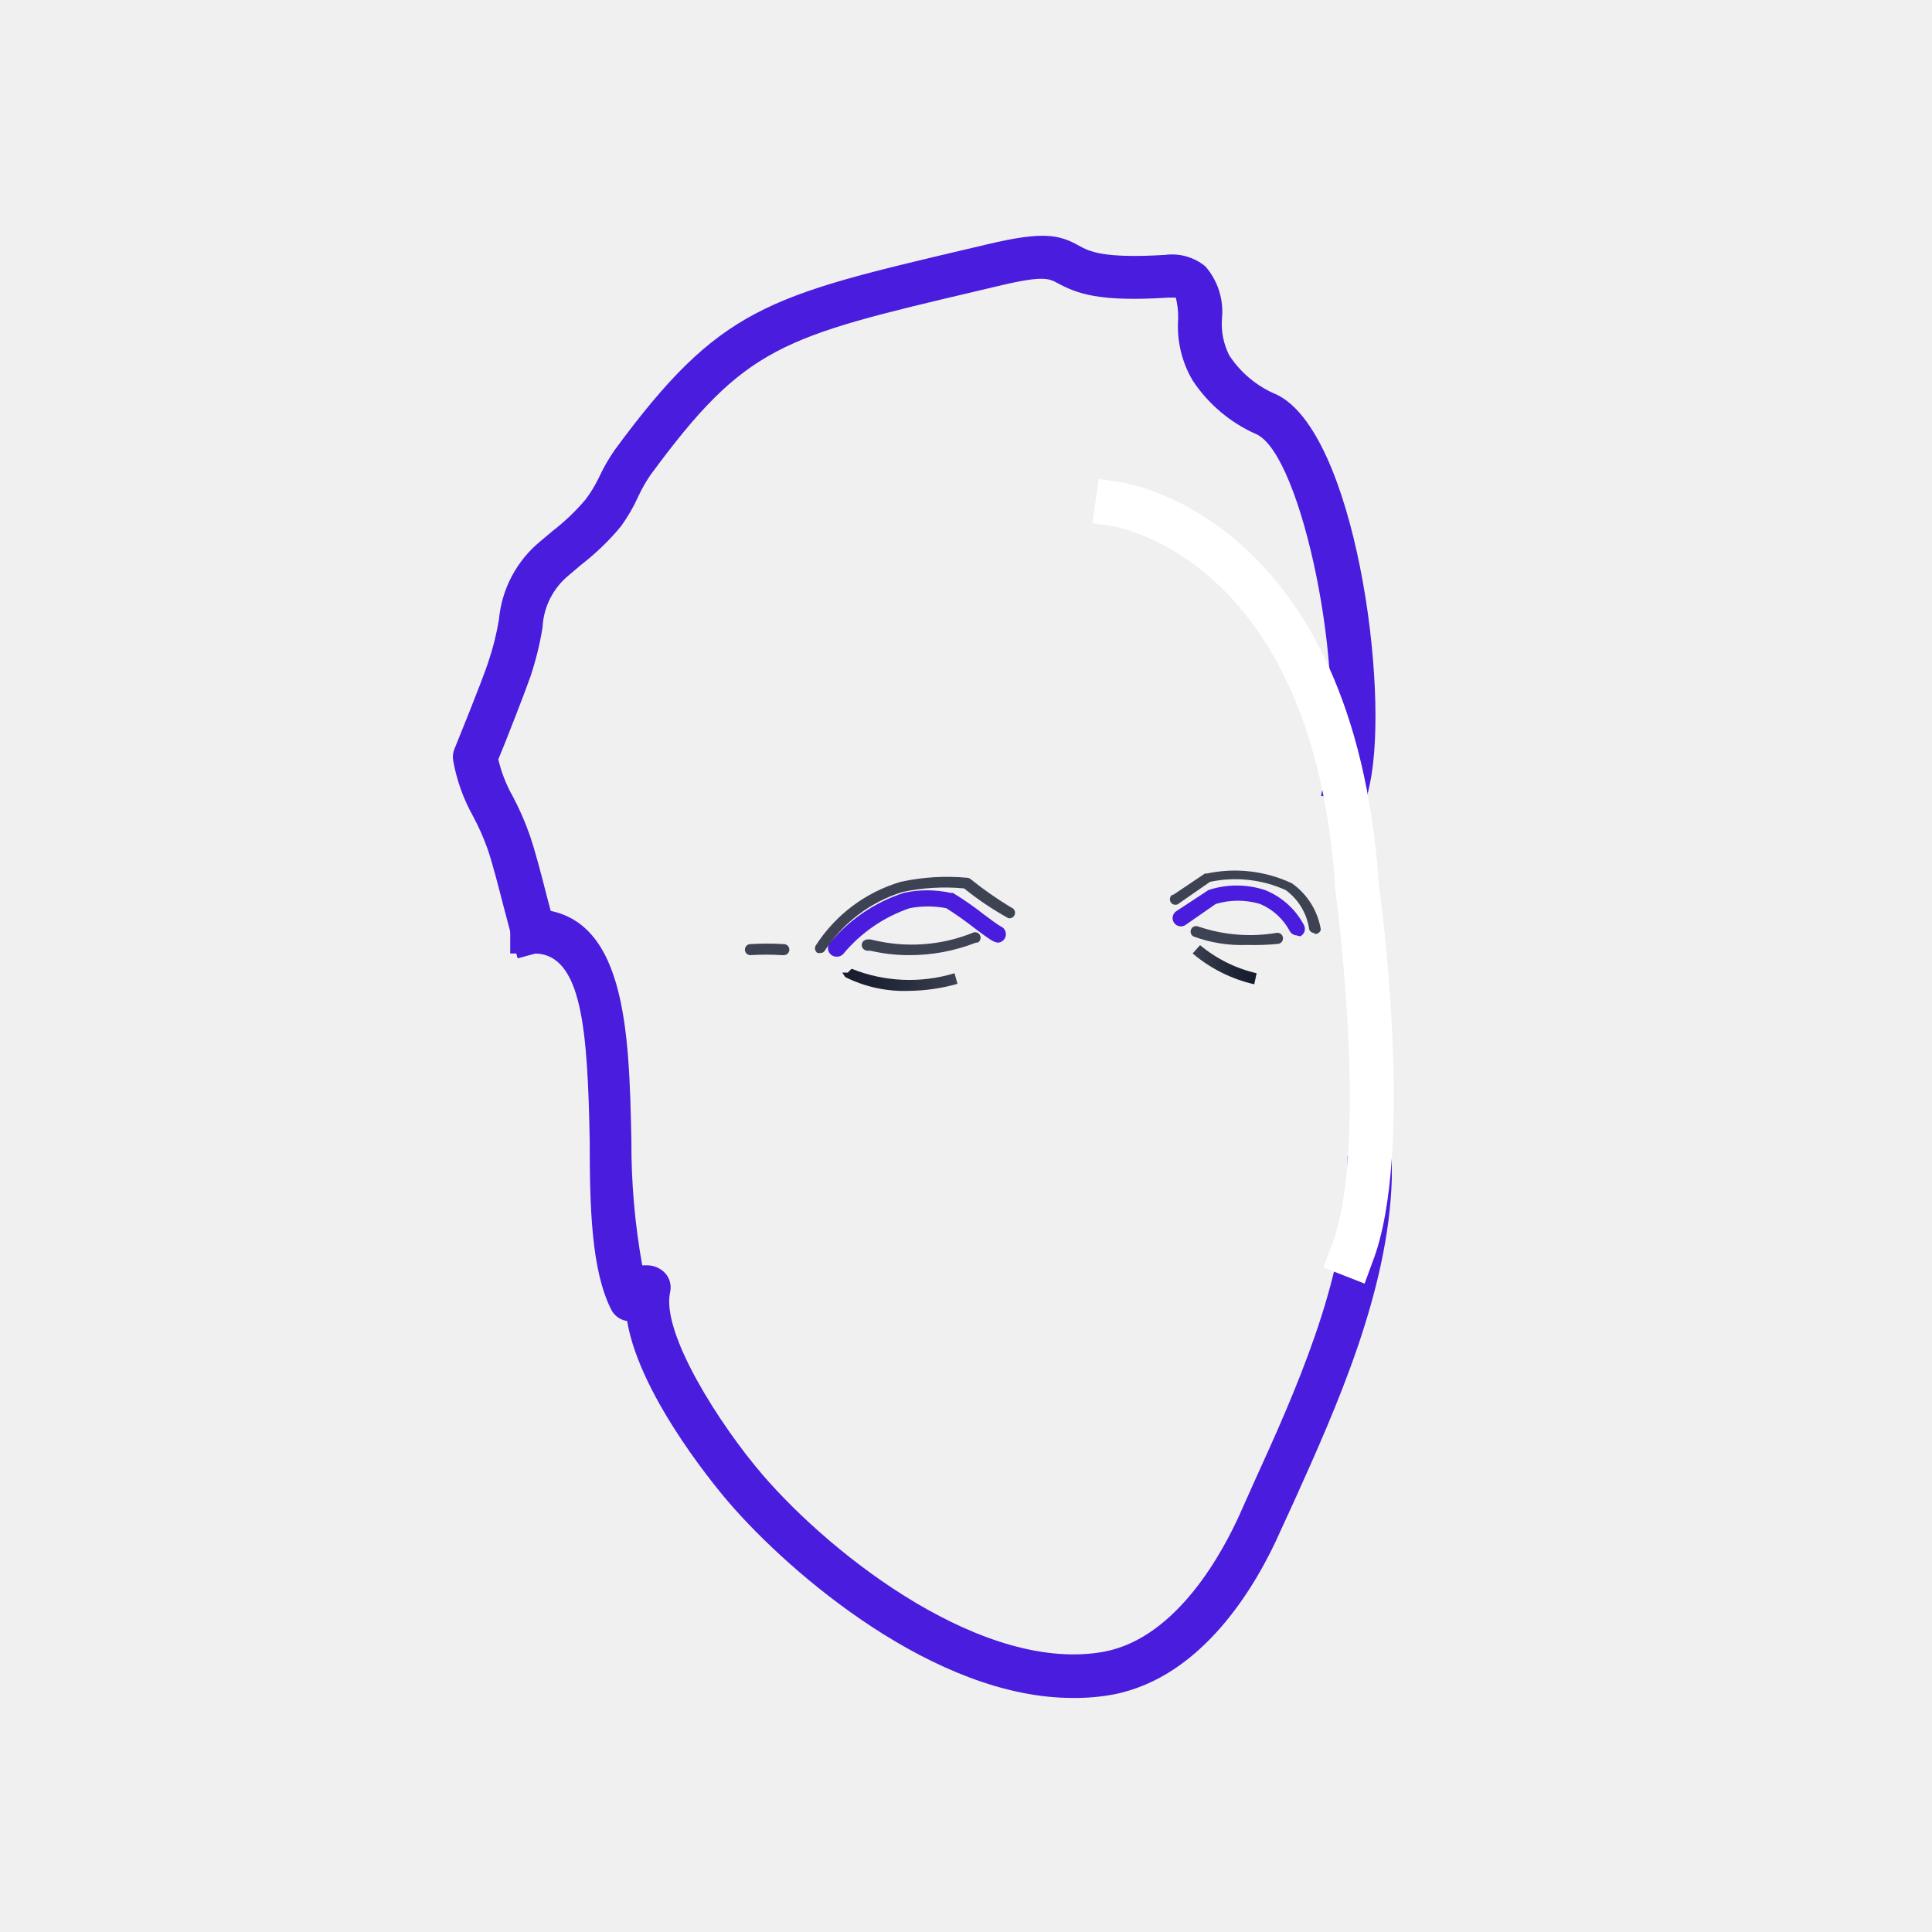
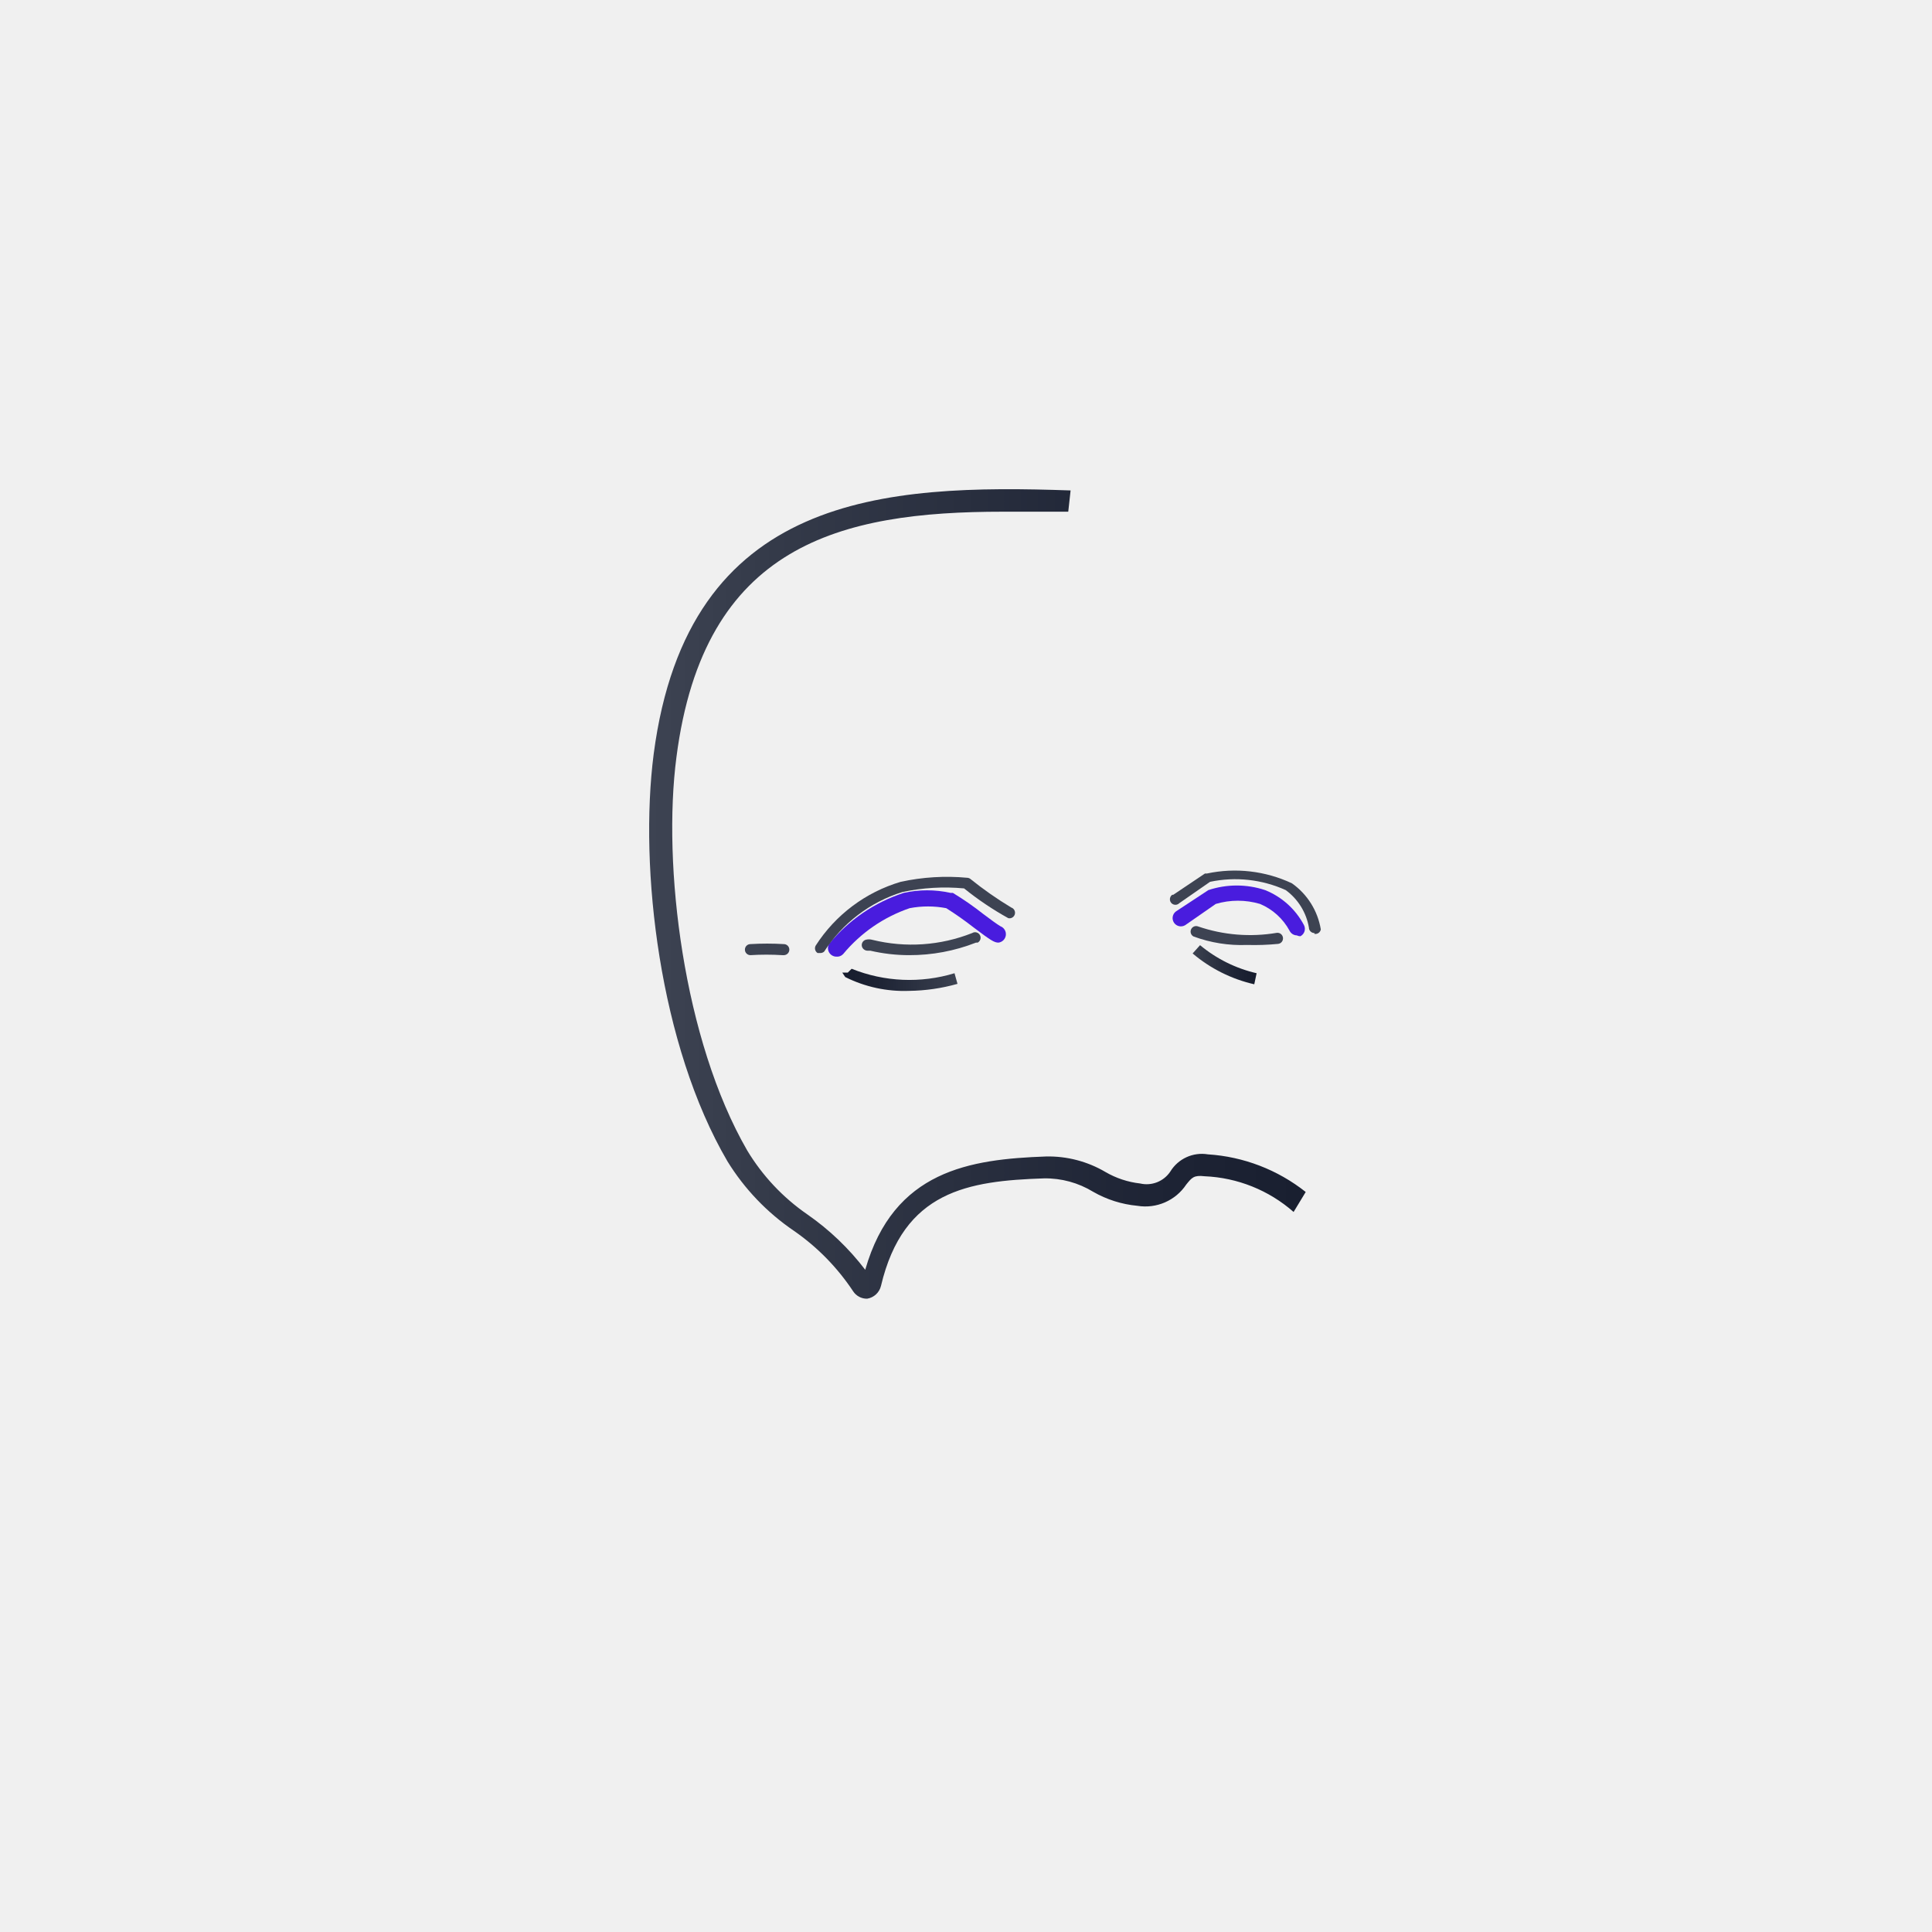
- <svg xmlns="http://www.w3.org/2000/svg" id="Livello_1" data-name="Livello 1" viewBox="0 0 90.88 90.88">
+ <svg xmlns="http://www.w3.org/2000/svg" xmlns:xlink="http://www.w3.org/1999/xlink" id="Livello_1" data-name="Livello 1" viewBox="0 0 90.88 90.88">
  <defs>
-     <style>.cls-1{fill:#491cde;}.cls-2{fill:url(#Sfumatura_senza_nome_10);}.cls-3{fill:url(#Sfumatura_senza_nome);}.cls-4{fill:#3d4352;}.cls-5{fill:#fff;}</style>
+     <style>.cls-1{fill:#491cde;}.cls-2{fill:url(#Sfumatura_senza_nome_10);}.cls-3{fill:url(#Sfumatura_senza_nome);}.cls-4{fill:#3d4352;}.cls-5{fill:url(#Sfumatura_senza_nome_10-2);}</style>
    <linearGradient id="Sfumatura_senza_nome_10" x1="56.07" y1="-949.65" x2="59.09" y2="-949.65" gradientTransform="matrix(1, 0, 0, -1, 0, -904.27)" gradientUnits="userSpaceOnUse">
      <stop offset="0" stop-color="#3d4352" />
      <stop offset="0.17" stop-color="#343a49" />
      <stop offset="0.67" stop-color="#1e2435" />
      <stop offset="1" stop-color="#161c2d" />
    </linearGradient>
    <linearGradient id="Sfumatura_senza_nome" x1="39.65" y1="-950.37" x2="45.07" y2="-950.37" gradientTransform="matrix(1, 0, 0, -1, 0, -904.27)" gradientUnits="userSpaceOnUse">
      <stop offset="0" stop-color="#161c2d" />
      <stop offset="0.33" stop-color="#1e2435" />
      <stop offset="0.83" stop-color="#343a49" />
      <stop offset="1" stop-color="#3d4352" />
    </linearGradient>
+     <linearGradient id="Sfumatura_senza_nome_10-2" x1="30.55" y1="-946.35" x2="65.55" y2="-946.35" xlink:href="#Sfumatura_senza_nome_10" />
  </defs>
  <path class="cls-1" d="M61,44a.39.39,0,0,1-.34-.22,2.82,2.82,0,0,0-1.39-1.26,3.66,3.66,0,0,0-2.08,0l-1.44,1a.39.39,0,0,1-.43-.65h0l1.52-1a4.23,4.23,0,0,1,2.67,0,3.57,3.57,0,0,1,1.83,1.65.39.39,0,0,1-.17.52h0A.39.39,0,0,1,61,44Z" />
  <path class="cls-1" d="M39.33,45A.4.4,0,0,1,39,44.4,7.57,7.57,0,0,1,42.51,42a5.09,5.09,0,0,1,2.2,0h.11a14.16,14.16,0,0,1,1.44,1c.3.23.69.51.8.57a.4.4,0,0,1-.09.77c-.2,0-.36-.1-1.18-.72a15.62,15.62,0,0,0-1.28-.9,4.59,4.59,0,0,0-1.72,0,7,7,0,0,0-3.13,2.16A.39.39,0,0,1,39.33,45Z" />
  <path class="cls-2" d="M59,46.3a6.82,6.82,0,0,1-2.9-1.45l.35-.39a6.41,6.41,0,0,0,2.66,1.32Z" />
  <path class="cls-3" d="M42.76,46.61a6.19,6.19,0,0,1-3-.65l-.14-.21h.26l.18-.18a7.29,7.29,0,0,0,4.84.21l.14.5A8.79,8.79,0,0,1,42.76,46.61Z" />
  <path class="cls-4" d="M42.76,44.93a8.07,8.07,0,0,1-1.82-.21h-.13a.28.28,0,0,1-.26-.18.26.26,0,0,1,.16-.33h0a.58.58,0,0,1,.33,0,7.71,7.71,0,0,0,4.69-.32.26.26,0,1,1,.26.45l-.08,0A8.54,8.54,0,0,1,42.76,44.93Z" />
  <path class="cls-4" d="M58.66,44.45a6.51,6.51,0,0,1-2.52-.4.26.26,0,0,1,.22-.47,7.53,7.53,0,0,0,3.7.3.26.26,0,0,1,.29.23h0a.26.26,0,0,1-.23.29h0A11.62,11.62,0,0,1,58.66,44.45Z" />
  <path class="cls-4" d="M38.59,44.83h-.13a.26.26,0,0,1-.09-.35,7.16,7.16,0,0,1,4-3,10.25,10.25,0,0,1,3.13-.19.26.26,0,0,1,.14.05,17.15,17.15,0,0,0,1.93,1.35.26.26,0,0,1-.14.5,14.42,14.42,0,0,1-2.08-1.4,9.56,9.56,0,0,0-2.9.17,6.76,6.76,0,0,0-3.68,2.8A.26.26,0,0,1,38.59,44.83Z" />
  <path class="cls-4" d="M61.83,43.89a.26.26,0,0,1-.26-.26,2.76,2.76,0,0,0-1.09-1.76,5.76,5.76,0,0,0-3.56-.39l-1.44,1a.26.26,0,1,1-.34-.39l.05,0,1.49-1h.09a6.31,6.31,0,0,1,4,.46,3.31,3.31,0,0,1,1.36,2.17.26.26,0,0,1-.3.21Z" />
-   <path class="cls-1" d="M50.45,79.87c-6.46,0-13.25-5.81-16.16-9.19-.2-.23-4.17-4.83-4.79-8.54a1,1,0,0,1-.76-.56c-.92-1.84-1-4.78-1-7.9-.1-5.21-.35-8.82-2.61-8.83H24V42.76h1c4.48,0,4.59,5.78,4.7,10.88a32.39,32.39,0,0,0,.51,5.88h.27a1.17,1.17,0,0,1,.82.38,1,1,0,0,1,.22.89c-.42,1.93,2.35,6.25,4.34,8.57,3.4,3.95,10.5,9.38,16.1,8.33,3.45-.67,5.6-4.77,6.38-6.51L59,69.7c1.9-4.17,4.25-9.38,4.39-14.31v-1l2.08.06v1c-.16,5.3-2.6,10.74-4.57,15.11L60.24,72c-1.11,2.52-3.63,6.89-7.88,7.71A9.94,9.94,0,0,1,50.45,79.87Z" />
  <path class="cls-4" d="M36.8,44.93h0a12,12,0,0,0-1.5,0,.26.26,0,0,1,0-.52,13,13,0,0,1,1.57,0,.26.26,0,0,1,0,.52Z" />
-   <path class="cls-1" d="M24.35,45.08l-.28-1c-.11-.42-.25-.93-.39-1.47-.24-.93-.51-2-.75-2.69a11,11,0,0,0-.68-1.53,8.33,8.33,0,0,1-.93-2.6,1,1,0,0,1,.06-.57s1.28-3.13,1.59-4.08a12.84,12.84,0,0,0,.5-2,5.39,5.39,0,0,1,1.95-3.68l.57-.48a10.16,10.16,0,0,0,1.56-1.49,6.25,6.25,0,0,0,.61-1,8.57,8.57,0,0,1,.76-1.33c4.93-6.7,7.17-7.23,16.6-9.45l.89-.21c2.68-.64,3.41-.46,4.35.06.47.26,1.11.61,4.05.43a2.47,2.47,0,0,1,1.89.54,3.24,3.24,0,0,1,.78,2.46,3.29,3.29,0,0,0,.34,1.72,4.9,4.9,0,0,0,2.23,1.85c3.66,1.74,5.34,13.79,4.39,18.3l-.22,1-2.08-.43.22-1c1-4.66-1.11-15-3.25-16a6.94,6.94,0,0,1-3-2.52A5,5,0,0,1,55.42,15a3.75,3.75,0,0,0-.11-1h-.35c-3.28.21-4.29-.19-5.21-.68-.4-.22-.68-.38-2.86.15l-.89.21c-9.25,2.18-10.92,2.57-15.4,8.66a7,7,0,0,0-.57,1,8,8,0,0,1-.83,1.43,11.86,11.86,0,0,1-1.88,1.81l-.54.46a3.38,3.38,0,0,0-1.26,2.48,14.76,14.76,0,0,1-.57,2.31c-.28.8-1.19,3.13-1.51,3.89a6.58,6.58,0,0,0,.68,1.74,12.86,12.86,0,0,1,.79,1.8c.27.78.54,1.83.8,2.85.14.52.26,1,.38,1.42l.28,1Z" />
-   <path class="cls-5" d="M64.19,60.38l-1.94-.76.38-1c1.83-4.7.19-16.67.18-16.81-1-15.55-10.3-17-10.42-17.05l-1-.15.29-2.08,1,.15c.45.06,11,1.76,12.18,18.91.06.44,1.73,12.58-.3,17.78Z" />
+   <path class="cls-5" d="M56.82,54.3a1.74,1.74,0,0,0-1.77.81,1.34,1.34,0,0,1-1.42.56A4.17,4.17,0,0,1,52,55.13a5.28,5.28,0,0,0-2.8-.73c-3.57.13-7.16.65-8.5,5.33a12.13,12.13,0,0,0-2.73-2.61,9.79,9.79,0,0,1-2.82-3c-3-5.19-4-13.41-3.33-18.51,1.29-10,7.71-11.54,15.35-11.54,1,0,2,0,3.08,0l.11-1c-8.72-.3-18,.12-19.61,12.39-.7,5.4.28,13.72,3.47,19.17a10.8,10.8,0,0,0,3.13,3.27,10.54,10.54,0,0,1,2.78,2.84.77.77,0,0,0,.66.35h0a.8.8,0,0,0,.65-.6c1.06-4.48,4.1-4.94,7.67-5.06a4.3,4.3,0,0,1,2.31.63,5.13,5.13,0,0,0,2.08.66,2.31,2.31,0,0,0,2.3-1c.26-.32.35-.45.86-.39a6.77,6.77,0,0,1,4.19,1.68l.57-.94A8.26,8.26,0,0,0,56.82,54.3Z" />
</svg>
